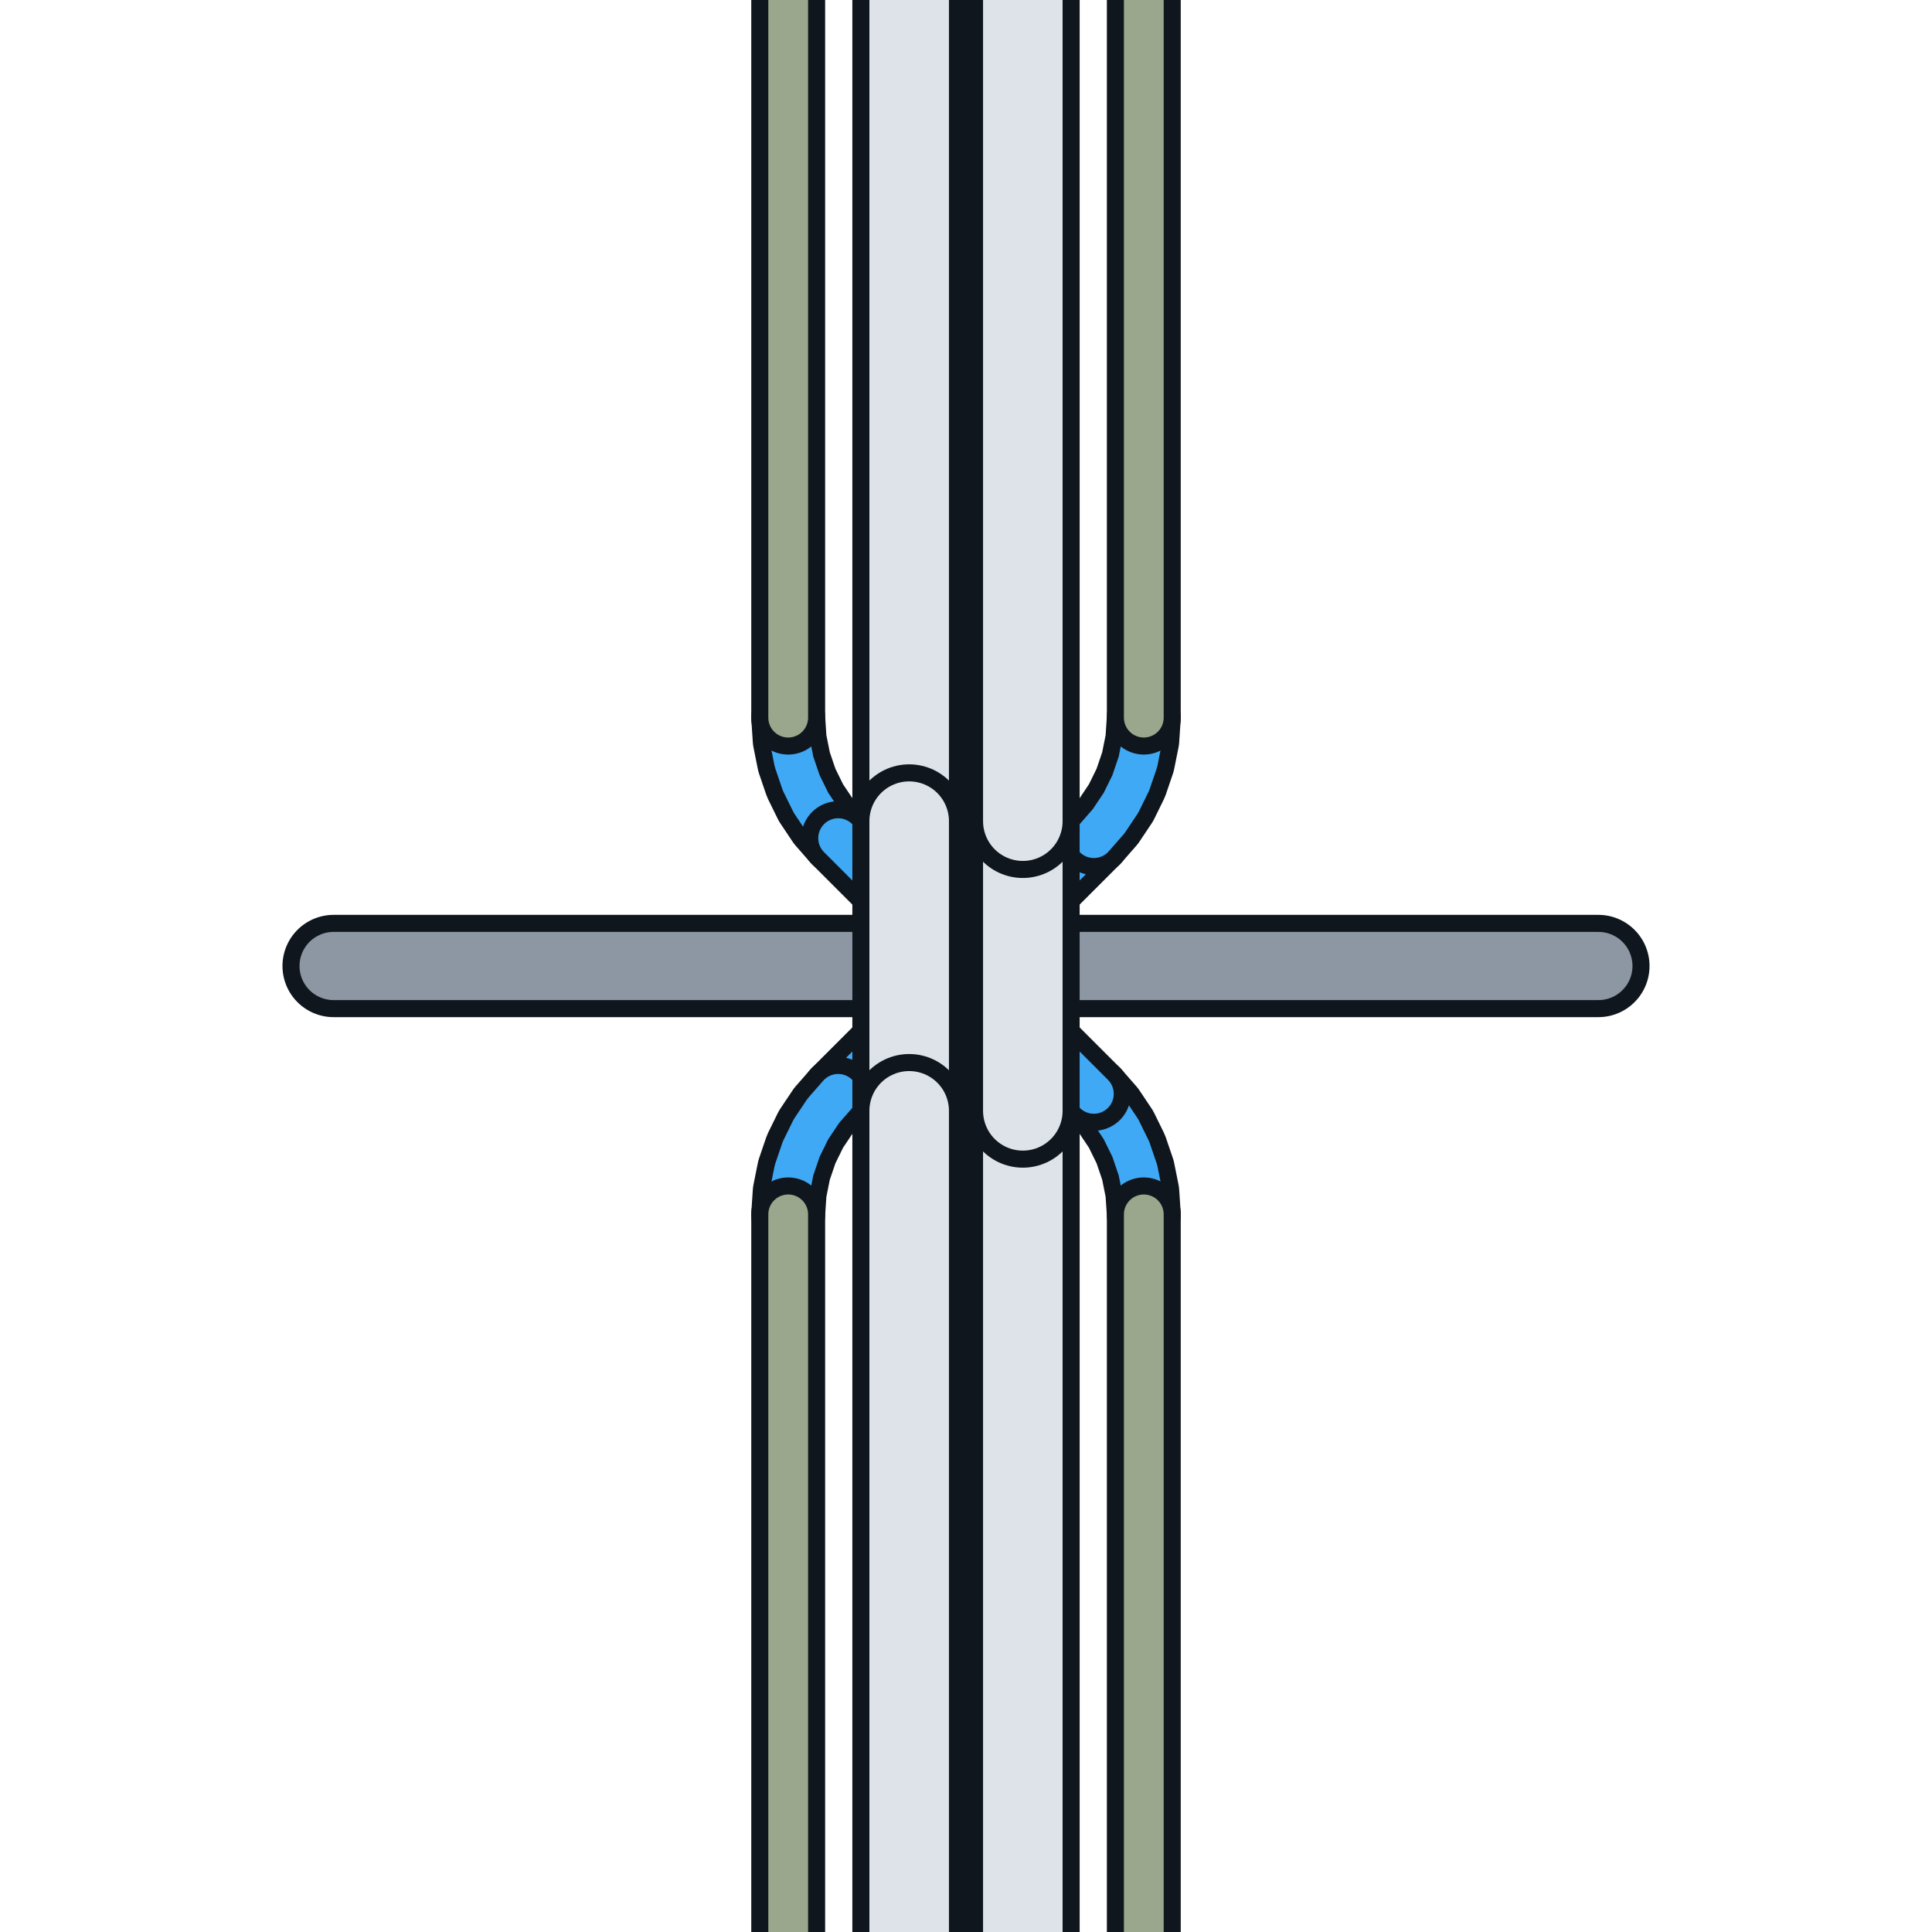
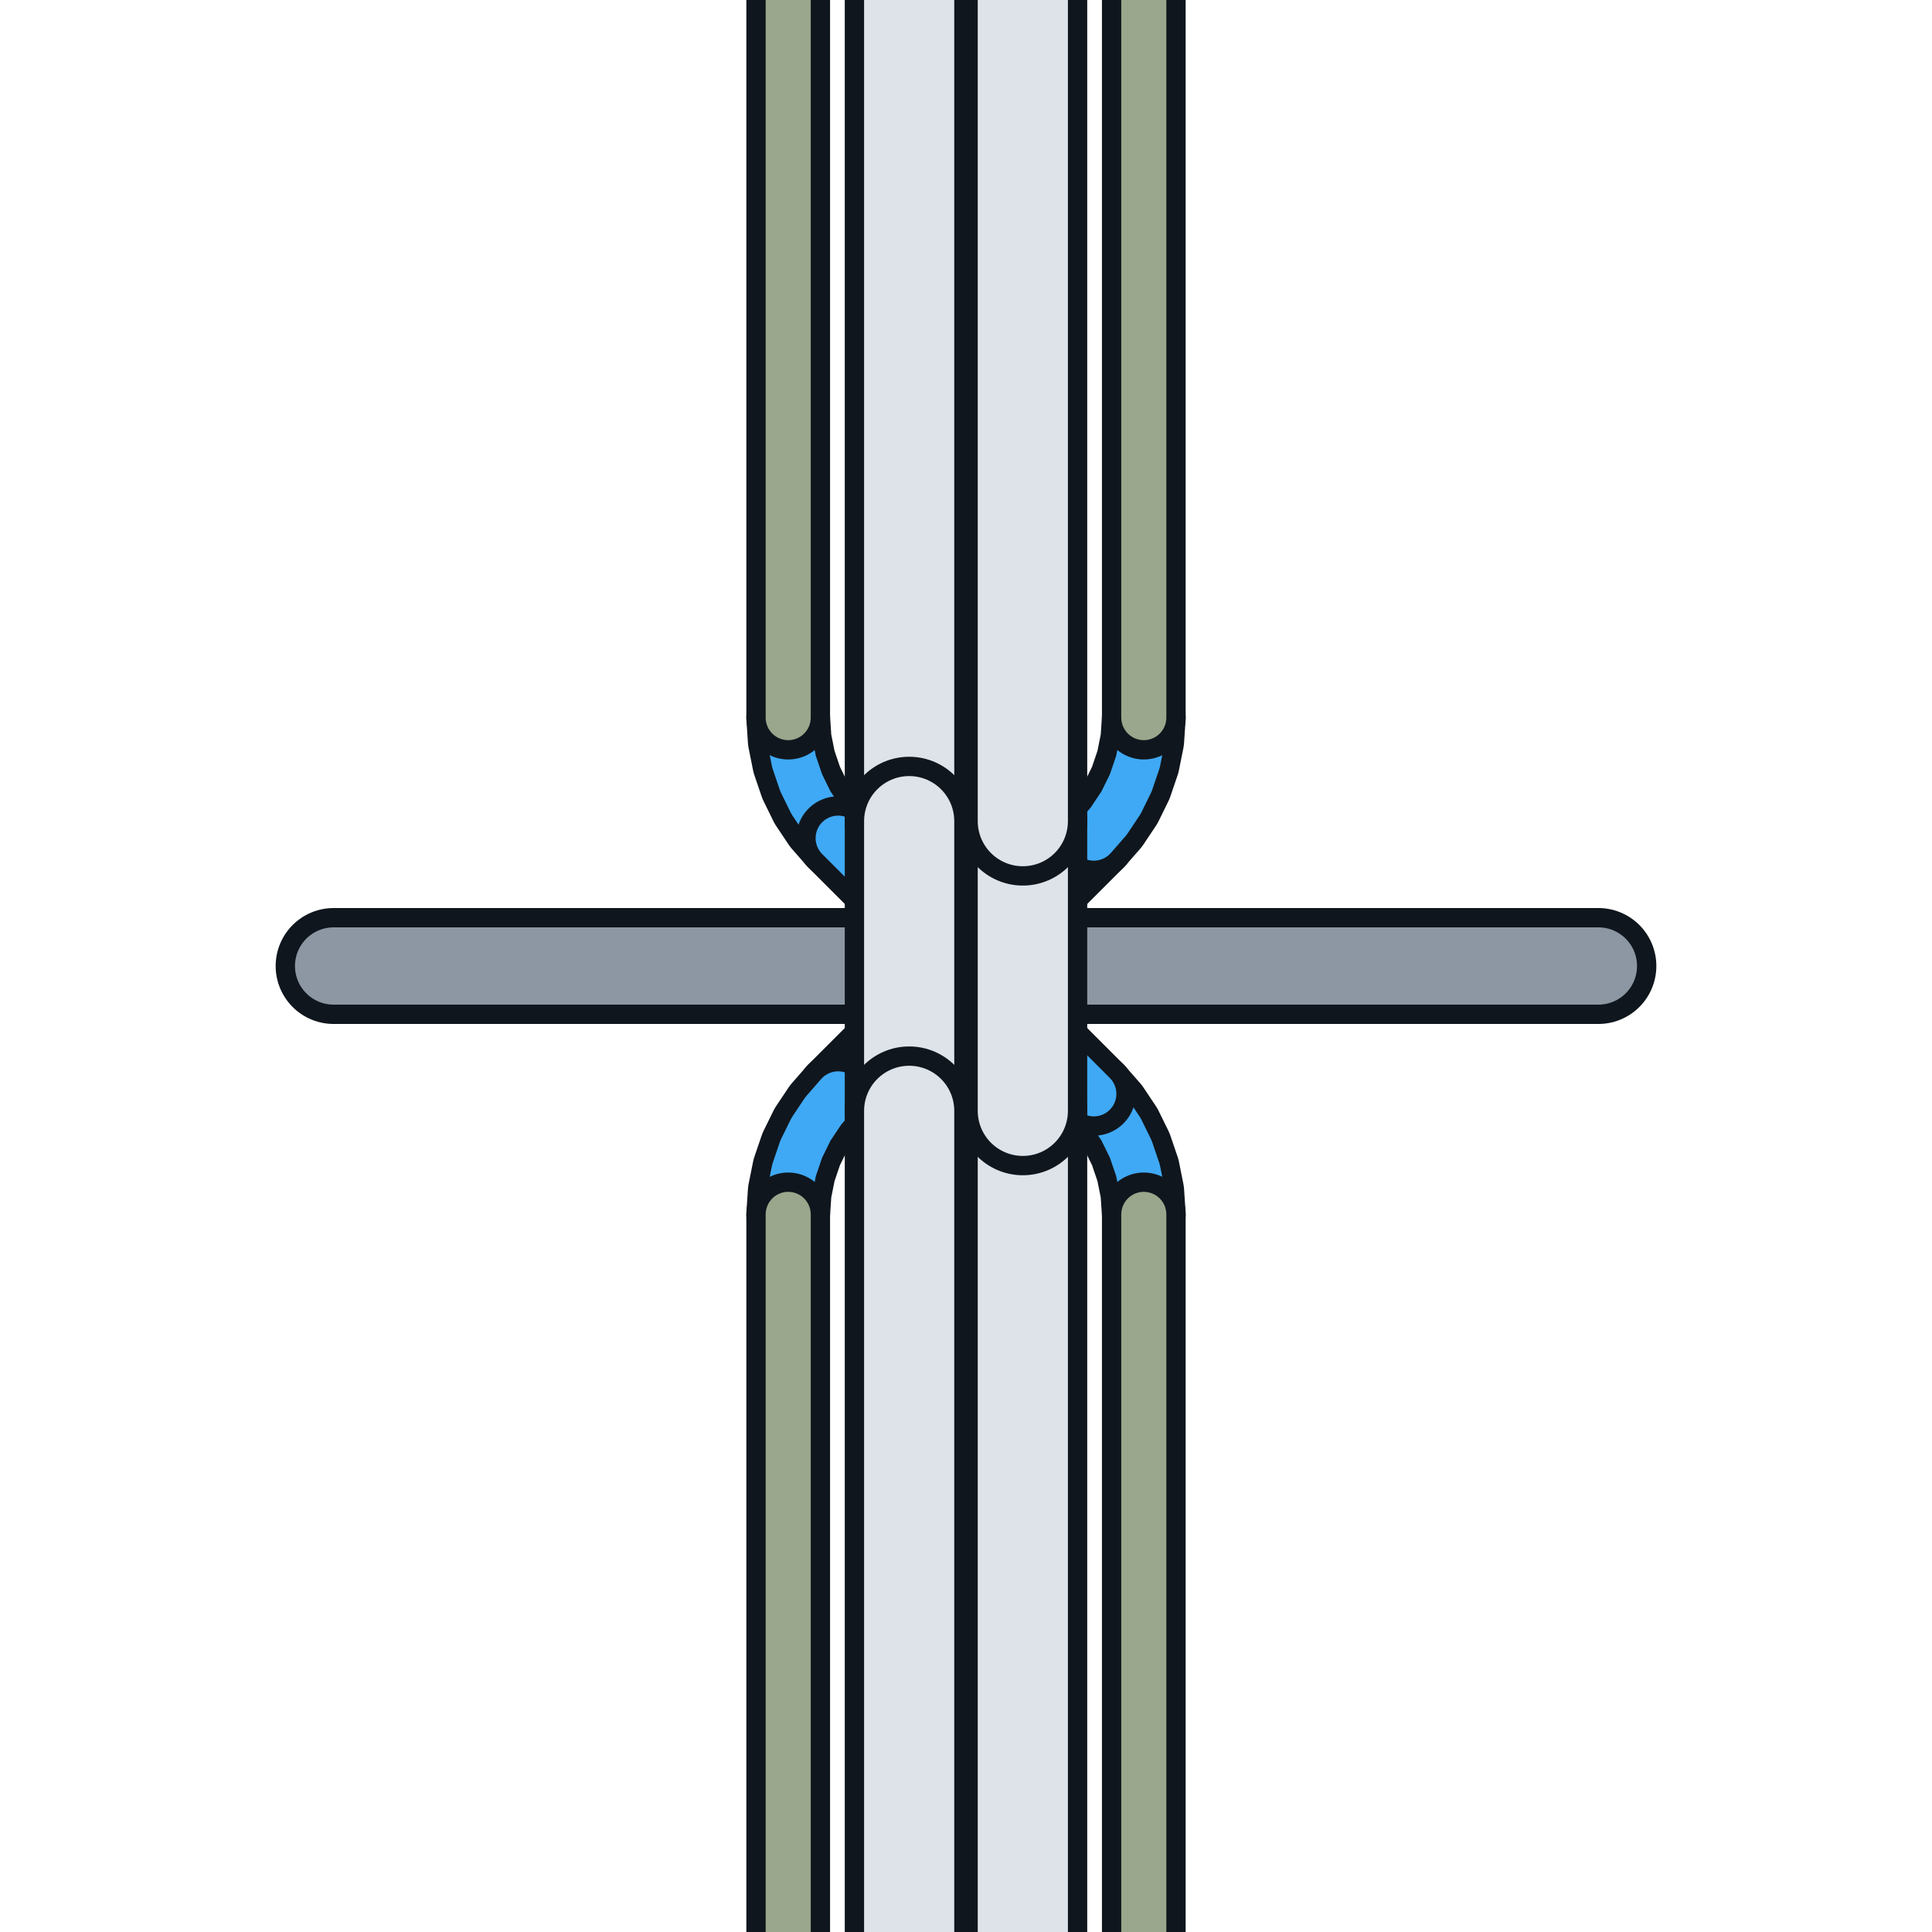
<svg xmlns="http://www.w3.org/2000/svg" viewBox="-170 -170 340 340">
-   <path d="M-111.29,-0L-92.74,-0L-74.19,-0L-55.64,-0L-37.1,-0L-18.55,-0L0,-0" stroke="#10161d" stroke-width="18" fill="none" stroke-linecap="round" stroke-linejoin="round" />
-   <path d="M-111.29,-0L-92.74,-0L-74.19,-0L-55.64,-0L-37.1,-0L-18.55,-0L0,-0" stroke="#8C97A3" stroke-width="12" fill="none" stroke-linecap="round" stroke-linejoin="round" />
-   <path d="M0,-0L18.55,0L37.1,0L55.64,0L74.19,0L92.74,0L111.29,0" stroke="#10161d" stroke-width="18" fill="none" stroke-linecap="round" stroke-linejoin="round" />
-   <path d="M0,-0L18.55,0L37.1,0L55.64,0L74.19,0L92.74,0L111.29,0" stroke="#8C97A3" stroke-width="12" fill="none" stroke-linecap="round" stroke-linejoin="round" />
-   <path d="M31.29,43.71L31.03,39.77L30.26,35.93L29,32.23L27.28,28.73L25.1,25.47L22.5,22.5" stroke="#10161d" stroke-width="13" fill="none" stroke-linecap="round" stroke-linejoin="round" />
-   <path d="M31.29,43.71L31.03,39.77L30.26,35.93L29,32.23L27.28,28.73L25.1,25.47L22.5,22.5" stroke="#3FA9F5" stroke-width="7" fill="none" stroke-linecap="round" stroke-linejoin="round" />
-   <path d="M22.5,22.5L18.75,18.75L15,15L11.25,11.25L7.5,7.5L3.75,3.75L0,-0" stroke="#10161d" stroke-width="13" fill="none" stroke-linecap="round" stroke-linejoin="round" />
-   <path d="M22.5,22.5L18.75,18.75L15,15L11.25,11.25L7.5,7.5L3.75,3.75L0,-0" stroke="#3FA9F5" stroke-width="7" fill="none" stroke-linecap="round" stroke-linejoin="round" />
-   <path d="M0,-0L3.75,-3.75L7.5,-7.5L11.25,-11.25L15,-15L18.75,-18.75L22.5,-22.5" stroke="#10161d" stroke-width="13" fill="none" stroke-linecap="round" stroke-linejoin="round" />
-   <path d="M0,-0L3.75,-3.75L7.5,-7.5L11.25,-11.25L15,-15L18.75,-18.75L22.5,-22.5" stroke="#3FA9F5" stroke-width="7" fill="none" stroke-linecap="round" stroke-linejoin="round" />
-   <path d="M22.5,-22.5L25.1,-25.47L27.28,-28.73L29,-32.23L30.26,-35.93L31.03,-39.77L31.29,-43.71" stroke="#10161d" stroke-width="13" fill="none" stroke-linecap="round" stroke-linejoin="round" />
-   <path d="M22.5,-22.5L25.1,-25.47L27.28,-28.73L29,-32.23L30.26,-35.93L31.03,-39.77L31.29,-43.71" stroke="#3FA9F5" stroke-width="7" fill="none" stroke-linecap="round" stroke-linejoin="round" />
-   <path d="M-31.29,-43.71L-31.03,-39.77L-30.26,-35.93L-29,-32.23L-27.28,-28.73L-25.1,-25.47L-22.5,-22.5" stroke="#10161d" stroke-width="13" fill="none" stroke-linecap="round" stroke-linejoin="round" />
-   <path d="M-31.29,-43.71L-31.03,-39.77L-30.26,-35.93L-29,-32.23L-27.28,-28.73L-25.1,-25.47L-22.5,-22.5" stroke="#3FA9F5" stroke-width="7" fill="none" stroke-linecap="round" stroke-linejoin="round" />
-   <path d="M-22.5,-22.5L-18.75,-18.75L-15,-15L-11.25,-11.25L-7.5,-7.5L-3.75,-3.75L0,-0" stroke="#10161d" stroke-width="13" fill="none" stroke-linecap="round" stroke-linejoin="round" />
-   <path d="M-22.5,-22.5L-18.75,-18.75L-15,-15L-11.25,-11.25L-7.5,-7.5L-3.75,-3.75L0,-0" stroke="#3FA9F5" stroke-width="7" fill="none" stroke-linecap="round" stroke-linejoin="round" />
-   <path d="M0,-0L-3.75,3.75L-7.5,7.5L-11.25,11.25L-15,15L-18.75,18.75L-22.5,22.5" stroke="#10161d" stroke-width="13" fill="none" stroke-linecap="round" stroke-linejoin="round" />
-   <path d="M0,-0L-3.75,3.75L-7.5,7.5L-11.25,11.25L-15,15L-18.75,18.75L-22.5,22.5" stroke="#3FA9F5" stroke-width="7" fill="none" stroke-linecap="round" stroke-linejoin="round" />
-   <path d="M-22.5,22.5L-25.1,25.47L-27.28,28.73L-29,32.23L-30.26,35.93L-31.03,39.77L-31.29,43.71" stroke="#10161d" stroke-width="13" fill="none" stroke-linecap="round" stroke-linejoin="round" />
-   <path d="M-22.5,22.5L-25.1,25.47L-27.28,28.73L-29,32.23L-30.26,35.93L-31.03,39.77L-31.29,43.71" stroke="#3FA9F5" stroke-width="7" fill="none" stroke-linecap="round" stroke-linejoin="round" />
-   <path d="M31.29,235.04L31.29,203.15L31.29,171.26L31.29,139.38L31.29,107.49L31.29,75.6L31.29,43.71" stroke="#10161d" stroke-width="13" fill="none" stroke-linecap="round" stroke-linejoin="round" />
-   <path d="M31.29,235.04L31.29,203.15L31.29,171.26L31.29,139.38L31.29,107.49L31.29,75.6L31.29,43.71" stroke="#9AA78C" stroke-width="7" fill="none" stroke-linecap="round" stroke-linejoin="round" />
-   <path d="M31.29,-43.71L31.29,-75.6L31.29,-107.49L31.29,-139.38L31.29,-171.26L31.29,-203.15L31.29,-235.04" stroke="#10161d" stroke-width="13" fill="none" stroke-linecap="round" stroke-linejoin="round" />
-   <path d="M31.29,-43.71L31.29,-75.6L31.29,-107.49L31.29,-139.38L31.29,-171.26L31.29,-203.15L31.29,-235.04" stroke="#9AA78C" stroke-width="7" fill="none" stroke-linecap="round" stroke-linejoin="round" />
-   <path d="M-31.29,-235.04L-31.29,-203.15L-31.29,-171.26L-31.29,-139.38L-31.29,-107.49L-31.29,-75.6L-31.29,-43.71" stroke="#10161d" stroke-width="13" fill="none" stroke-linecap="round" stroke-linejoin="round" />
-   <path d="M-31.29,-235.04L-31.29,-203.15L-31.29,-171.26L-31.29,-139.38L-31.29,-107.49L-31.29,-75.6L-31.29,-43.71" stroke="#9AA78C" stroke-width="7" fill="none" stroke-linecap="round" stroke-linejoin="round" />
-   <path d="M-31.29,43.71L-31.29,75.6L-31.29,107.49L-31.29,139.38L-31.29,171.26L-31.29,203.15L-31.29,235.04" stroke="#10161d" stroke-width="13" fill="none" stroke-linecap="round" stroke-linejoin="round" />
-   <path d="M-31.29,43.71L-31.29,75.6L-31.29,107.49L-31.29,139.38L-31.29,171.26L-31.29,203.15L-31.29,235.04" stroke="#9AA78C" stroke-width="7" fill="none" stroke-linecap="round" stroke-linejoin="round" />
-   <path d="M10,473.93L10,460.59L10,447.26L10,433.93L10,420.59L10,407.26L10,393.93" stroke="#10161d" stroke-width="20" fill="none" stroke-linecap="round" stroke-linejoin="round" />
-   <path d="M10,473.93L10,460.59L10,447.26L10,433.93L10,420.59L10,407.26L10,393.93" stroke="#DDE3E8" stroke-width="14" fill="none" stroke-linecap="round" stroke-linejoin="round" />
-   <path d="M10,393.93L10,332.52L10,271.11L10,209.71L10,148.3L10,86.89L10,25.49" stroke="#10161d" stroke-width="20" fill="none" stroke-linecap="round" stroke-linejoin="round" />
-   <path d="M10,393.93L10,332.52L10,271.11L10,209.71L10,148.3L10,86.89L10,25.49" stroke="#DDE3E8" stroke-width="14" fill="none" stroke-linecap="round" stroke-linejoin="round" />
-   <path d="M10,25.49L10,16.99L10,8.5L10,0L10,-8.5L10,-16.99L10,-25.49" stroke="#10161d" stroke-width="20" fill="none" stroke-linecap="round" stroke-linejoin="round" />
-   <path d="M10,25.49L10,16.99L10,8.5L10,0L10,-8.5L10,-16.99L10,-25.49" stroke="#DDE3E8" stroke-width="14" fill="none" stroke-linecap="round" stroke-linejoin="round" />
-   <path d="M10,-25.49L10,-86.89L10,-148.3L10,-209.71L10,-271.11L10,-332.52L10,-393.93" stroke="#10161d" stroke-width="20" fill="none" stroke-linecap="round" stroke-linejoin="round" />
-   <path d="M10,-25.49L10,-86.89L10,-148.3L10,-209.71L10,-271.11L10,-332.52L10,-393.93" stroke="#DDE3E8" stroke-width="14" fill="none" stroke-linecap="round" stroke-linejoin="round" />
-   <path d="M10,-393.93L10,-407.26L10,-420.59L10,-433.93L10,-447.26L10,-460.59L10,-473.93" stroke="#10161d" stroke-width="20" fill="none" stroke-linecap="round" stroke-linejoin="round" />
-   <path d="M10,-393.93L10,-407.26L10,-420.59L10,-433.93L10,-447.26L10,-460.59L10,-473.93" stroke="#DDE3E8" stroke-width="14" fill="none" stroke-linecap="round" stroke-linejoin="round" />
-   <path d="M-10,-473.93L-10,-460.59L-10,-447.26L-10,-433.93L-10,-420.59L-10,-407.26L-10,-393.93" stroke="#10161d" stroke-width="20" fill="none" stroke-linecap="round" stroke-linejoin="round" />
-   <path d="M-10,-473.93L-10,-460.59L-10,-447.26L-10,-433.93L-10,-420.59L-10,-407.26L-10,-393.93" stroke="#DDE3E8" stroke-width="14" fill="none" stroke-linecap="round" stroke-linejoin="round" />
-   <path d="M-10,-393.93L-10,-332.52L-10,-271.11L-10,-209.71L-10,-148.3L-10,-86.89L-10,-25.49" stroke="#10161d" stroke-width="20" fill="none" stroke-linecap="round" stroke-linejoin="round" />
-   <path d="M-10,-393.93L-10,-332.52L-10,-271.11L-10,-209.71L-10,-148.3L-10,-86.89L-10,-25.49" stroke="#DDE3E8" stroke-width="14" fill="none" stroke-linecap="round" stroke-linejoin="round" />
-   <path d="M-10,-25.49L-10,-16.99L-10,-8.5L-10,-0L-10,8.5L-10,16.99L-10,25.49" stroke="#10161d" stroke-width="20" fill="none" stroke-linecap="round" stroke-linejoin="round" />
-   <path d="M-10,-25.49L-10,-16.99L-10,-8.5L-10,-0L-10,8.5L-10,16.99L-10,25.49" stroke="#DDE3E8" stroke-width="14" fill="none" stroke-linecap="round" stroke-linejoin="round" />
-   <path d="M-10,25.49L-10,86.89L-10,148.3L-10,209.71L-10,271.11L-10,332.52L-10,393.93" stroke="#10161d" stroke-width="20" fill="none" stroke-linecap="round" stroke-linejoin="round" />
-   <path d="M-10,25.49L-10,86.89L-10,148.3L-10,209.71L-10,271.11L-10,332.52L-10,393.93" stroke="#DDE3E8" stroke-width="14" fill="none" stroke-linecap="round" stroke-linejoin="round" />
-   <path d="M-10,393.93L-10,407.26L-10,420.59L-10,433.93L-10,447.26L-10,460.59L-10,473.93" stroke="#10161d" stroke-width="20" fill="none" stroke-linecap="round" stroke-linejoin="round" />
-   <path d="M-10,393.93L-10,407.26L-10,420.59L-10,433.93L-10,447.26L-10,460.59L-10,473.93" stroke="#DDE3E8" stroke-width="14" fill="none" stroke-linecap="round" stroke-linejoin="round" />
-   <path d="M10,393.93L11.58,367.45L15.52,340.96L20.64,314.48L25.77,288L29.71,261.52L31.29,235.04" stroke="#10161d" stroke-width="13" fill="none" stroke-linecap="round" stroke-linejoin="round" />
-   <path d="M10,393.93L11.58,367.45L15.52,340.96L20.64,314.48L25.77,288L29.71,261.52L31.29,235.04" stroke="#F5A623" stroke-width="7" fill="none" stroke-linecap="round" stroke-linejoin="round" />
-   <path d="M31.29,-235.04L29.71,-261.52L25.77,-288L20.64,-314.48L15.52,-340.96L11.58,-367.45L10,-393.93" stroke="#10161d" stroke-width="13" fill="none" stroke-linecap="round" stroke-linejoin="round" />
-   <path d="M31.29,-235.04L29.71,-261.52L25.77,-288L20.64,-314.48L15.52,-340.96L11.58,-367.45L10,-393.93" stroke="#F5A623" stroke-width="7" fill="none" stroke-linecap="round" stroke-linejoin="round" />
-   <path d="M-10,-393.93L-11.58,-367.45L-15.52,-340.96L-20.64,-314.48L-25.77,-288L-29.71,-261.52L-31.29,-235.04" stroke="#10161d" stroke-width="13" fill="none" stroke-linecap="round" stroke-linejoin="round" />
-   <path d="M-10,-393.93L-11.58,-367.45L-15.52,-340.96L-20.64,-314.48L-25.77,-288L-29.71,-261.52L-31.29,-235.04" stroke="#F5A623" stroke-width="7" fill="none" stroke-linecap="round" stroke-linejoin="round" />
-   <path d="M-31.29,235.04L-29.71,261.52L-25.77,288L-20.64,314.48L-15.52,340.96L-11.58,367.45L-10,393.93" stroke="#10161d" stroke-width="13" fill="none" stroke-linecap="round" stroke-linejoin="round" />
-   <path d="M-31.29,235.04L-29.71,261.52L-25.77,288L-20.64,314.48L-15.52,340.96L-11.58,367.45L-10,393.93" stroke="#F5A623" stroke-width="7" fill="none" stroke-linecap="round" stroke-linejoin="round" />
+   <path d="M-111.29,-0L-92.74,-0L-74.19,-0L-55.64,-0L-37.1,-0L-18.55,-0L0,-0" stroke="#10161d" stroke-width="20.4" fill="none" stroke-linecap="round" stroke-linejoin="round" />
+   <path d="M-111.29,-0L-92.74,-0L-74.19,-0L-55.64,-0L-37.1,-0L-18.55,-0L0,-0" stroke="#8C97A3" stroke-width="13.6" fill="none" stroke-linecap="round" stroke-linejoin="round" />
+   <path d="M0,-0L18.55,0L37.1,0L55.64,0L74.19,0L92.74,0L111.29,0" stroke="#10161d" stroke-width="20.4" fill="none" stroke-linecap="round" stroke-linejoin="round" />
+   <path d="M0,-0L18.55,0L37.1,0L55.64,0L74.19,0L92.74,0L111.29,0" stroke="#8C97A3" stroke-width="13.6" fill="none" stroke-linecap="round" stroke-linejoin="round" />
+   <path d="M31.29,43.71L31.03,39.77L30.26,35.93L29,32.23L27.28,28.73L25.1,25.47L22.5,22.5" stroke="#10161d" stroke-width="14.73" fill="none" stroke-linecap="round" stroke-linejoin="round" />
+   <path d="M31.29,43.71L31.03,39.77L30.26,35.93L29,32.23L27.28,28.73L25.1,25.47L22.5,22.5" stroke="#3FA9F5" stroke-width="7.93" fill="none" stroke-linecap="round" stroke-linejoin="round" />
+   <path d="M22.5,22.5L18.75,18.75L15,15L11.25,11.25L7.5,7.5L3.75,3.75L0,-0" stroke="#10161d" stroke-width="14.73" fill="none" stroke-linecap="round" stroke-linejoin="round" />
+   <path d="M22.5,22.5L18.75,18.75L15,15L11.25,11.25L7.5,7.5L3.75,3.75L0,-0" stroke="#3FA9F5" stroke-width="7.93" fill="none" stroke-linecap="round" stroke-linejoin="round" />
+   <path d="M0,-0L3.75,-3.75L7.5,-7.5L11.25,-11.25L15,-15L18.75,-18.75L22.5,-22.5" stroke="#10161d" stroke-width="14.73" fill="none" stroke-linecap="round" stroke-linejoin="round" />
+   <path d="M0,-0L3.75,-3.75L7.5,-7.5L11.25,-11.25L15,-15L18.75,-18.75L22.5,-22.5" stroke="#3FA9F5" stroke-width="7.93" fill="none" stroke-linecap="round" stroke-linejoin="round" />
+   <path d="M22.5,-22.5L25.1,-25.47L27.28,-28.73L29,-32.23L30.26,-35.93L31.03,-39.77L31.29,-43.71" stroke="#10161d" stroke-width="14.73" fill="none" stroke-linecap="round" stroke-linejoin="round" />
+   <path d="M22.5,-22.5L25.1,-25.47L27.28,-28.73L29,-32.23L30.26,-35.93L31.03,-39.77L31.29,-43.71" stroke="#3FA9F5" stroke-width="7.93" fill="none" stroke-linecap="round" stroke-linejoin="round" />
+   <path d="M-31.29,-43.71L-31.03,-39.77L-30.26,-35.93L-29,-32.23L-27.28,-28.73L-25.1,-25.47L-22.5,-22.5" stroke="#10161d" stroke-width="14.73" fill="none" stroke-linecap="round" stroke-linejoin="round" />
+   <path d="M-31.29,-43.71L-31.03,-39.77L-30.26,-35.93L-29,-32.23L-27.28,-28.73L-25.1,-25.47L-22.5,-22.5" stroke="#3FA9F5" stroke-width="7.93" fill="none" stroke-linecap="round" stroke-linejoin="round" />
+   <path d="M-22.5,-22.5L-18.75,-18.75L-15,-15L-11.25,-11.25L-7.5,-7.5L-3.75,-3.75L0,-0" stroke="#10161d" stroke-width="14.73" fill="none" stroke-linecap="round" stroke-linejoin="round" />
+   <path d="M-22.5,-22.5L-18.75,-18.75L-15,-15L-11.25,-11.25L-7.5,-7.5L-3.75,-3.75L0,-0" stroke="#3FA9F5" stroke-width="7.93" fill="none" stroke-linecap="round" stroke-linejoin="round" />
+   <path d="M0,-0L-3.75,3.75L-7.5,7.5L-11.25,11.25L-15,15L-18.75,18.75L-22.5,22.5" stroke="#10161d" stroke-width="14.73" fill="none" stroke-linecap="round" stroke-linejoin="round" />
+   <path d="M0,-0L-3.75,3.75L-7.5,7.5L-11.25,11.25L-15,15L-18.75,18.75L-22.5,22.5" stroke="#3FA9F5" stroke-width="7.93" fill="none" stroke-linecap="round" stroke-linejoin="round" />
+   <path d="M-22.5,22.5L-25.1,25.47L-27.28,28.73L-29,32.23L-30.26,35.93L-31.03,39.77L-31.29,43.71" stroke="#10161d" stroke-width="14.73" fill="none" stroke-linecap="round" stroke-linejoin="round" />
+   <path d="M-22.5,22.5L-25.1,25.47L-27.28,28.73L-29,32.23L-30.26,35.93L-31.03,39.77L-31.29,43.71" stroke="#3FA9F5" stroke-width="7.93" fill="none" stroke-linecap="round" stroke-linejoin="round" />
+   <path d="M31.29,235.04L31.29,203.15L31.29,171.26L31.29,139.38L31.29,107.49L31.29,75.6L31.29,43.71" stroke="#10161d" stroke-width="14.73" fill="none" stroke-linecap="round" stroke-linejoin="round" />
+   <path d="M31.29,235.04L31.29,203.15L31.29,171.26L31.29,139.38L31.29,107.49L31.29,75.6L31.29,43.71" stroke="#9AA78C" stroke-width="7.93" fill="none" stroke-linecap="round" stroke-linejoin="round" />
+   <path d="M31.29,-43.71L31.29,-75.6L31.29,-107.49L31.29,-139.38L31.29,-171.26L31.29,-203.15L31.29,-235.04" stroke="#10161d" stroke-width="14.73" fill="none" stroke-linecap="round" stroke-linejoin="round" />
+   <path d="M31.29,-43.71L31.29,-75.6L31.29,-107.49L31.29,-139.38L31.29,-171.26L31.29,-203.15L31.29,-235.04" stroke="#9AA78C" stroke-width="7.93" fill="none" stroke-linecap="round" stroke-linejoin="round" />
+   <path d="M-31.29,-235.04L-31.29,-203.15L-31.29,-171.26L-31.29,-139.38L-31.29,-107.49L-31.29,-75.6L-31.29,-43.71" stroke="#10161d" stroke-width="14.73" fill="none" stroke-linecap="round" stroke-linejoin="round" />
+   <path d="M-31.29,-235.04L-31.29,-203.15L-31.29,-171.26L-31.29,-139.38L-31.29,-107.49L-31.29,-75.6L-31.29,-43.71" stroke="#9AA78C" stroke-width="7.93" fill="none" stroke-linecap="round" stroke-linejoin="round" />
+   <path d="M-31.29,43.71L-31.29,75.6L-31.29,107.49L-31.29,139.38L-31.29,171.26L-31.29,203.15L-31.29,235.04" stroke="#10161d" stroke-width="14.73" fill="none" stroke-linecap="round" stroke-linejoin="round" />
+   <path d="M-31.29,43.71L-31.29,75.6L-31.29,107.49L-31.29,139.38L-31.29,171.26L-31.29,203.15L-31.29,235.04" stroke="#9AA78C" stroke-width="7.93" fill="none" stroke-linecap="round" stroke-linejoin="round" />
+   <path d="M10,473.93L10,460.59L10,447.26L10,433.93L10,420.59L10,407.26L10,393.93" stroke="#10161d" stroke-width="22.67" fill="none" stroke-linecap="round" stroke-linejoin="round" />
+   <path d="M10,473.93L10,460.59L10,447.26L10,433.93L10,420.59L10,407.26L10,393.93" stroke="#DDE3E8" stroke-width="15.87" fill="none" stroke-linecap="round" stroke-linejoin="round" />
+   <path d="M10,393.93L10,332.52L10,271.11L10,209.71L10,148.3L10,86.89L10,25.49" stroke="#10161d" stroke-width="22.67" fill="none" stroke-linecap="round" stroke-linejoin="round" />
+   <path d="M10,393.93L10,332.52L10,271.11L10,209.71L10,148.3L10,86.89L10,25.49" stroke="#DDE3E8" stroke-width="15.87" fill="none" stroke-linecap="round" stroke-linejoin="round" />
+   <path d="M10,25.49L10,16.99L10,8.5L10,0L10,-8.5L10,-16.99L10,-25.49" stroke="#10161d" stroke-width="22.67" fill="none" stroke-linecap="round" stroke-linejoin="round" />
+   <path d="M10,25.49L10,16.99L10,8.5L10,0L10,-8.5L10,-16.99L10,-25.49" stroke="#DDE3E8" stroke-width="15.87" fill="none" stroke-linecap="round" stroke-linejoin="round" />
+   <path d="M10,-25.49L10,-86.89L10,-148.3L10,-209.71L10,-271.11L10,-332.52L10,-393.93" stroke="#10161d" stroke-width="22.67" fill="none" stroke-linecap="round" stroke-linejoin="round" />
+   <path d="M10,-25.49L10,-86.89L10,-148.3L10,-209.71L10,-271.11L10,-332.52L10,-393.93" stroke="#DDE3E8" stroke-width="15.87" fill="none" stroke-linecap="round" stroke-linejoin="round" />
+   <path d="M10,-393.93L10,-407.26L10,-420.59L10,-433.93L10,-447.26L10,-460.59L10,-473.93" stroke="#10161d" stroke-width="22.67" fill="none" stroke-linecap="round" stroke-linejoin="round" />
+   <path d="M10,-393.93L10,-407.26L10,-420.59L10,-433.93L10,-447.26L10,-460.59L10,-473.93" stroke="#DDE3E8" stroke-width="15.87" fill="none" stroke-linecap="round" stroke-linejoin="round" />
+   <path d="M-10,-473.93L-10,-460.59L-10,-447.26L-10,-433.93L-10,-420.59L-10,-407.26L-10,-393.93" stroke="#10161d" stroke-width="22.67" fill="none" stroke-linecap="round" stroke-linejoin="round" />
+   <path d="M-10,-473.93L-10,-460.59L-10,-447.26L-10,-433.93L-10,-420.59L-10,-407.26L-10,-393.93" stroke="#DDE3E8" stroke-width="15.87" fill="none" stroke-linecap="round" stroke-linejoin="round" />
+   <path d="M-10,-393.93L-10,-332.52L-10,-271.11L-10,-209.71L-10,-148.3L-10,-86.89L-10,-25.49" stroke="#10161d" stroke-width="22.67" fill="none" stroke-linecap="round" stroke-linejoin="round" />
+   <path d="M-10,-393.93L-10,-332.52L-10,-271.11L-10,-209.71L-10,-148.3L-10,-86.89L-10,-25.49" stroke="#DDE3E8" stroke-width="15.87" fill="none" stroke-linecap="round" stroke-linejoin="round" />
+   <path d="M-10,-25.49L-10,-16.99L-10,-8.5L-10,-0L-10,8.5L-10,16.99L-10,25.49" stroke="#10161d" stroke-width="22.67" fill="none" stroke-linecap="round" stroke-linejoin="round" />
+   <path d="M-10,-25.49L-10,-16.99L-10,-8.5L-10,-0L-10,8.5L-10,16.99L-10,25.49" stroke="#DDE3E8" stroke-width="15.87" fill="none" stroke-linecap="round" stroke-linejoin="round" />
+   <path d="M-10,25.49L-10,86.89L-10,148.3L-10,209.71L-10,271.11L-10,332.52L-10,393.93" stroke="#10161d" stroke-width="22.67" fill="none" stroke-linecap="round" stroke-linejoin="round" />
+   <path d="M-10,25.49L-10,86.89L-10,148.3L-10,209.71L-10,271.11L-10,332.52L-10,393.93" stroke="#DDE3E8" stroke-width="15.87" fill="none" stroke-linecap="round" stroke-linejoin="round" />
+   <path d="M-10,393.93L-10,407.26L-10,420.59L-10,433.93L-10,447.26L-10,460.59L-10,473.93" stroke="#10161d" stroke-width="22.67" fill="none" stroke-linecap="round" stroke-linejoin="round" />
+   <path d="M-10,393.93L-10,407.26L-10,420.59L-10,433.93L-10,447.26L-10,460.59L-10,473.93" stroke="#DDE3E8" stroke-width="15.87" fill="none" stroke-linecap="round" stroke-linejoin="round" />
+   <path d="M14,393.93L14.31,386.84L15.25,379.83L16.8,372.95L18.95,366.23L21.68,359.71L25,353.44" stroke="#10161d" stroke-width="14.73" fill="none" stroke-linecap="round" stroke-linejoin="round" />
+   <path d="M14,393.93L14.31,386.84L15.25,379.83L16.8,372.95L18.95,366.23L21.68,359.71L25,353.44" stroke="#F5A623" stroke-width="7.93" fill="none" stroke-linecap="round" stroke-linejoin="round" />
+   <path d="M25,353.44L26.9,349.86L28.46,346.13L29.69,342.29L30.57,338.36L31.11,334.36L31.29,330.3" stroke="#10161d" stroke-width="14.73" fill="none" stroke-linecap="round" stroke-linejoin="round" />
+   <path d="M25,353.44L26.9,349.86L28.46,346.13L29.69,342.29L30.57,338.36L31.11,334.36L31.29,330.3" stroke="#F5A623" stroke-width="7.93" fill="none" stroke-linecap="round" stroke-linejoin="round" />
+   <path d="M31.29,330.3L31.29,314.43L31.29,298.55L31.29,282.67L31.29,266.79L31.29,250.92L31.29,235.04" stroke="#10161d" stroke-width="14.73" fill="none" stroke-linecap="round" stroke-linejoin="round" />
+   <path d="M31.29,330.3L31.29,314.43L31.29,298.55L31.29,282.67L31.29,266.79L31.29,250.92L31.29,235.04" stroke="#F5A623" stroke-width="7.93" fill="none" stroke-linecap="round" stroke-linejoin="round" />
+   <path d="M31.29,-235.04L31.29,-250.92L31.29,-266.79L31.29,-282.67L31.29,-298.55L31.29,-314.43L31.29,-330.3" stroke="#10161d" stroke-width="14.73" fill="none" stroke-linecap="round" stroke-linejoin="round" />
+   <path d="M31.29,-235.04L31.29,-250.92L31.29,-266.79L31.29,-282.67L31.29,-298.55L31.29,-314.43L31.29,-330.3" stroke="#F5A623" stroke-width="7.93" fill="none" stroke-linecap="round" stroke-linejoin="round" />
+   <path d="M31.29,-330.3L31.11,-334.36L30.57,-338.36L29.69,-342.29L28.46,-346.13L26.9,-349.86L25,-353.44" stroke="#10161d" stroke-width="14.73" fill="none" stroke-linecap="round" stroke-linejoin="round" />
+   <path d="M31.29,-330.3L31.11,-334.36L30.57,-338.36L29.69,-342.29L28.46,-346.13L26.9,-349.86L25,-353.44" stroke="#F5A623" stroke-width="7.93" fill="none" stroke-linecap="round" stroke-linejoin="round" />
+   <path d="M25,-353.44L21.68,-359.72L18.95,-366.23L16.8,-372.95L15.25,-379.83L14.31,-386.84L14,-393.93" stroke="#10161d" stroke-width="14.73" fill="none" stroke-linecap="round" stroke-linejoin="round" />
+   <path d="M25,-353.44L21.68,-359.72L18.95,-366.23L16.8,-372.95L15.25,-379.83L14.31,-386.84L14,-393.93" stroke="#F5A623" stroke-width="7.93" fill="none" stroke-linecap="round" stroke-linejoin="round" />
+   <path d="M-14,-393.93L-14.31,-386.84L-15.25,-379.83L-16.8,-372.95L-18.95,-366.23L-21.68,-359.71L-25,-353.44" stroke="#10161d" stroke-width="14.73" fill="none" stroke-linecap="round" stroke-linejoin="round" />
+   <path d="M-14,-393.93L-14.31,-386.84L-15.25,-379.83L-16.8,-372.95L-18.95,-366.23L-21.68,-359.71L-25,-353.44" stroke="#F5A623" stroke-width="7.93" fill="none" stroke-linecap="round" stroke-linejoin="round" />
+   <path d="M-25,-353.44L-26.9,-349.86L-28.46,-346.13L-29.69,-342.29L-30.57,-338.36L-31.11,-334.36L-31.29,-330.3" stroke="#10161d" stroke-width="14.73" fill="none" stroke-linecap="round" stroke-linejoin="round" />
+   <path d="M-25,-353.44L-26.9,-349.86L-28.46,-346.13L-29.69,-342.29L-30.57,-338.36L-31.11,-334.36L-31.29,-330.3" stroke="#F5A623" stroke-width="7.93" fill="none" stroke-linecap="round" stroke-linejoin="round" />
+   <path d="M-31.29,-330.3L-31.29,-314.43L-31.29,-298.55L-31.29,-282.67L-31.29,-266.79L-31.29,-250.92L-31.29,-235.04" stroke="#10161d" stroke-width="14.73" fill="none" stroke-linecap="round" stroke-linejoin="round" />
+   <path d="M-31.29,-330.3L-31.29,-314.43L-31.29,-298.55L-31.29,-282.67L-31.29,-266.79L-31.29,-250.92L-31.29,-235.04" stroke="#F5A623" stroke-width="7.93" fill="none" stroke-linecap="round" stroke-linejoin="round" />
+   <path d="M-31.29,235.04L-31.29,250.92L-31.29,266.79L-31.29,282.67L-31.29,298.55L-31.29,314.43L-31.29,330.3" stroke="#10161d" stroke-width="14.73" fill="none" stroke-linecap="round" stroke-linejoin="round" />
+   <path d="M-31.29,235.04L-31.29,250.92L-31.29,266.79L-31.29,282.67L-31.29,298.55L-31.29,314.43L-31.29,330.3" stroke="#F5A623" stroke-width="7.93" fill="none" stroke-linecap="round" stroke-linejoin="round" />
+   <path d="M-31.29,330.3L-31.11,334.36L-30.57,338.36L-29.69,342.29L-28.46,346.13L-26.9,349.86L-25,353.44" stroke="#10161d" stroke-width="14.73" fill="none" stroke-linecap="round" stroke-linejoin="round" />
+   <path d="M-31.29,330.3L-31.11,334.36L-30.57,338.36L-29.69,342.29L-28.46,346.13L-26.9,349.86L-25,353.44" stroke="#F5A623" stroke-width="7.93" fill="none" stroke-linecap="round" stroke-linejoin="round" />
+   <path d="M-25,353.44L-21.68,359.72L-18.95,366.23L-16.8,372.95L-15.25,379.83L-14.31,386.84L-14,393.93" stroke="#10161d" stroke-width="14.73" fill="none" stroke-linecap="round" stroke-linejoin="round" />
+   <path d="M-25,353.44L-21.68,359.72L-18.95,366.23L-16.8,372.95L-15.25,379.83L-14.31,386.84L-14,393.93" stroke="#F5A623" stroke-width="7.93" fill="none" stroke-linecap="round" stroke-linejoin="round" />
</svg>
